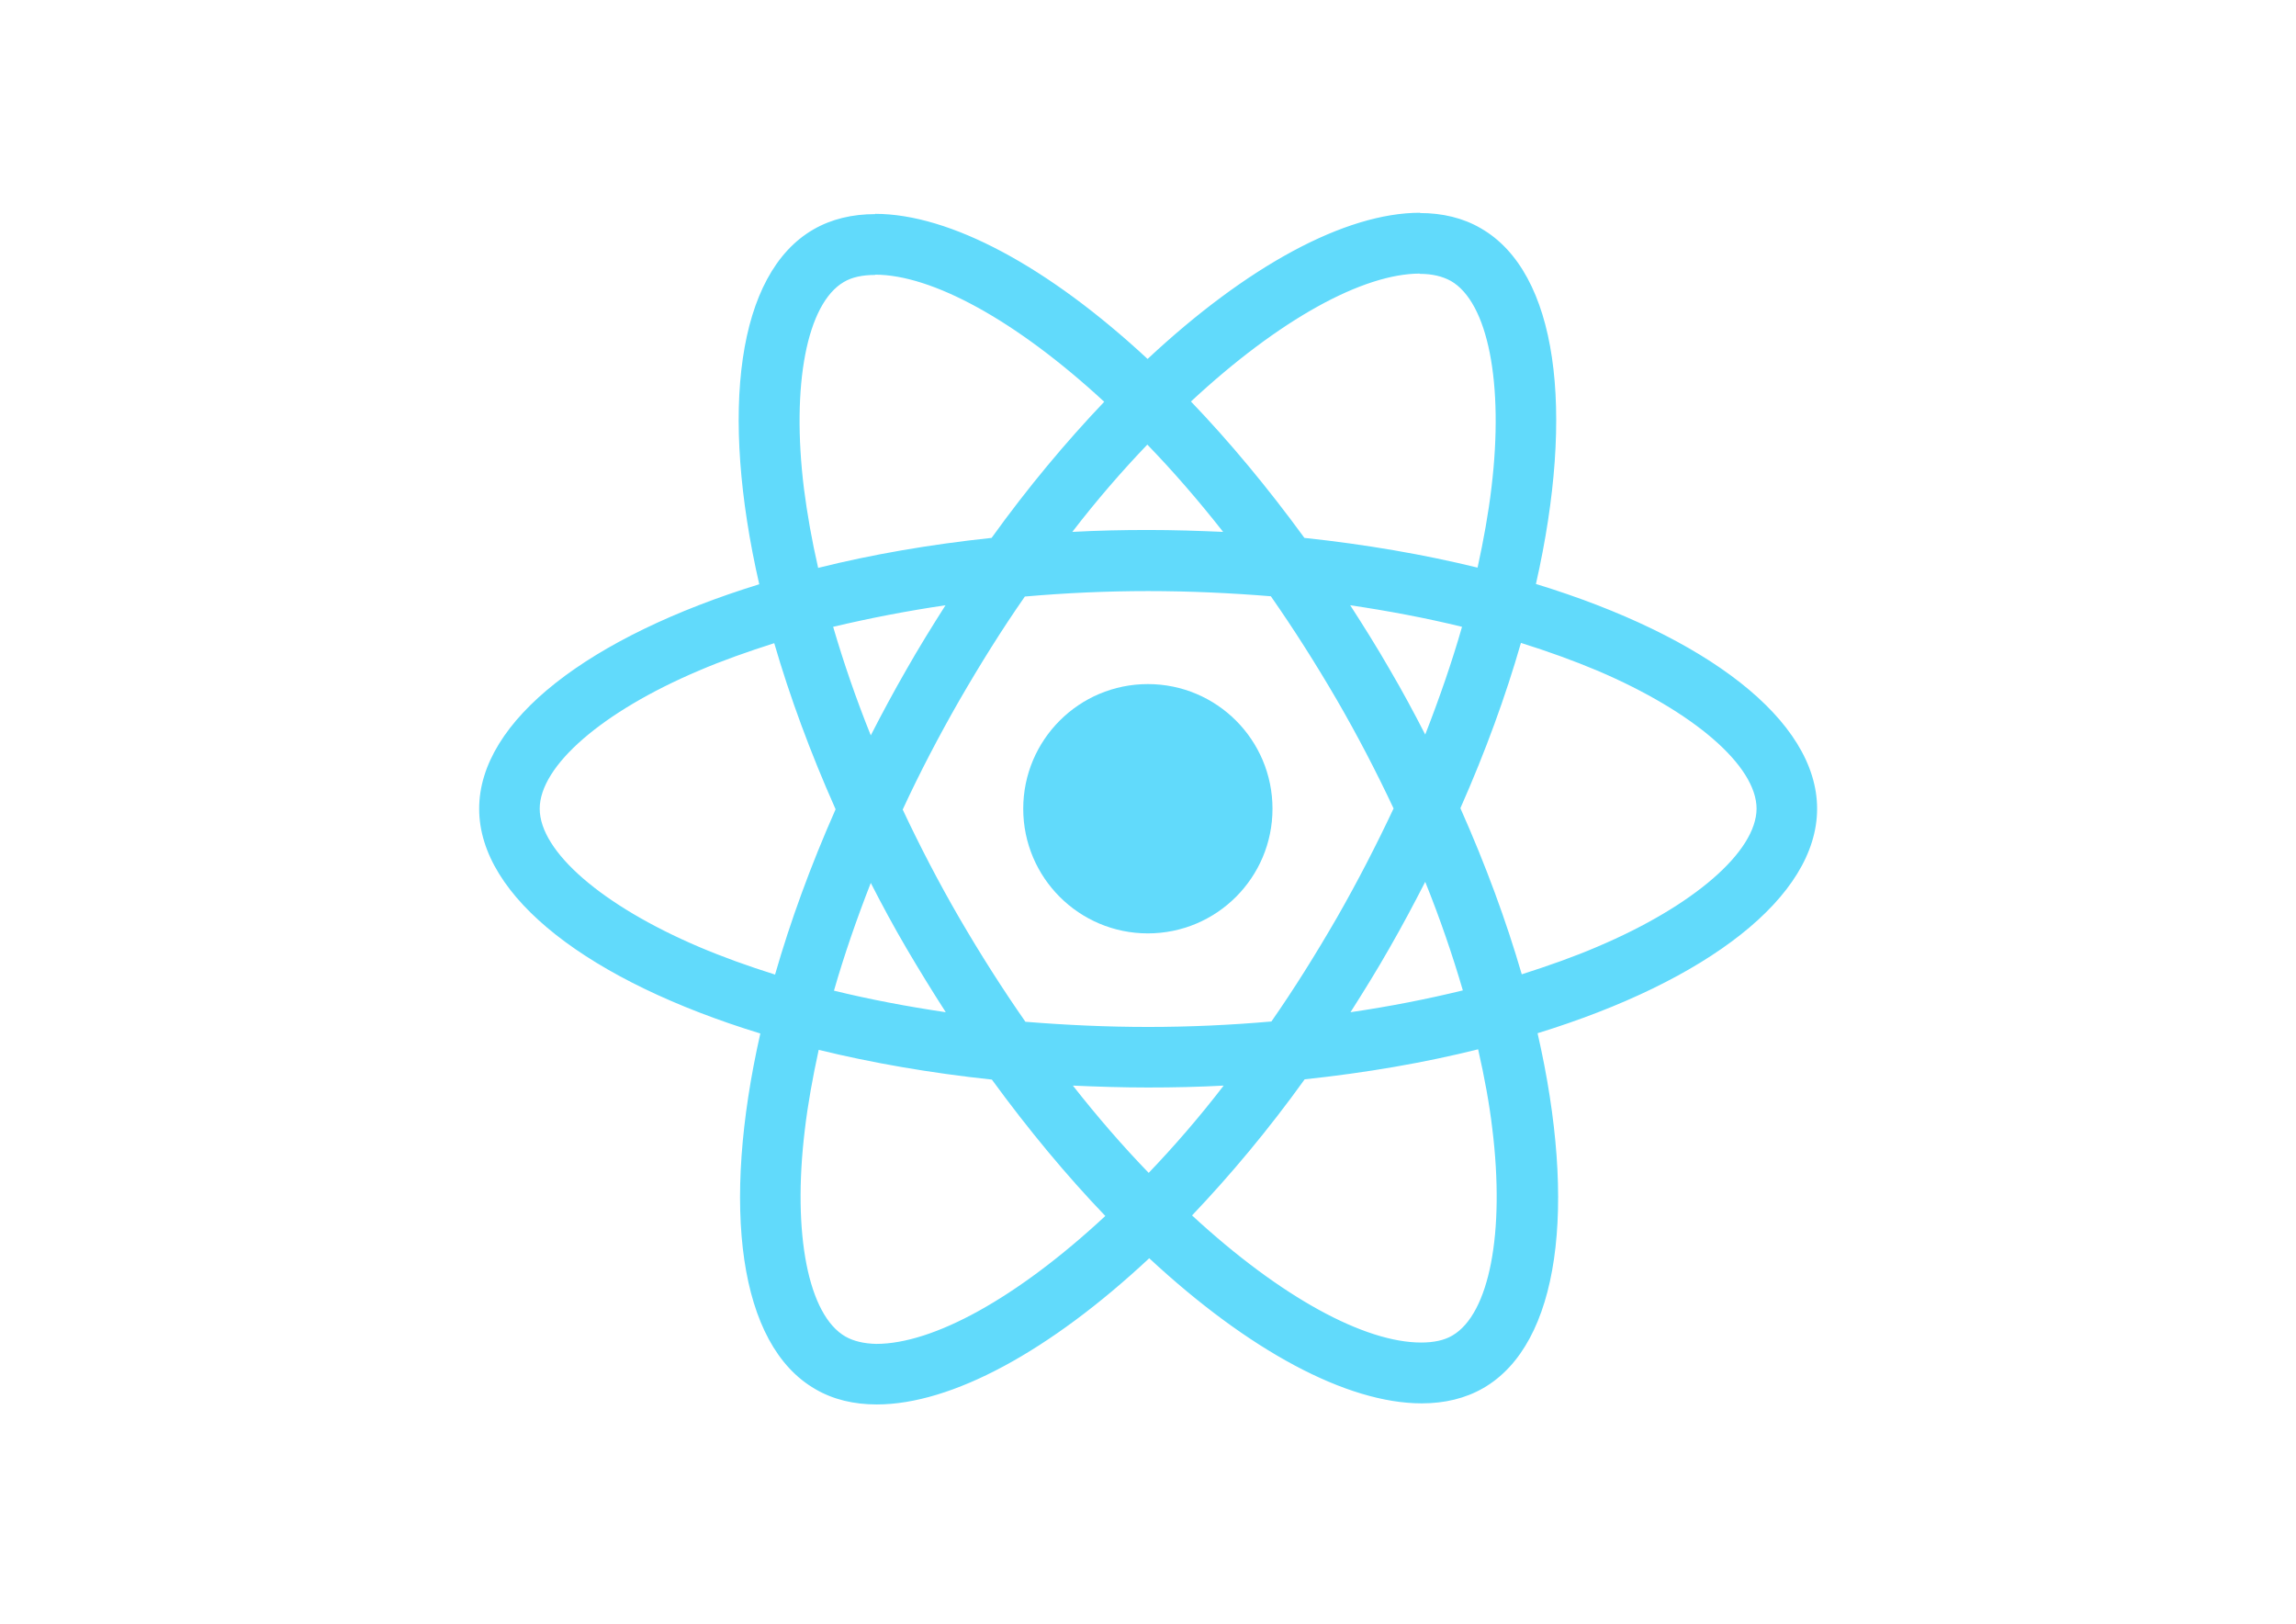
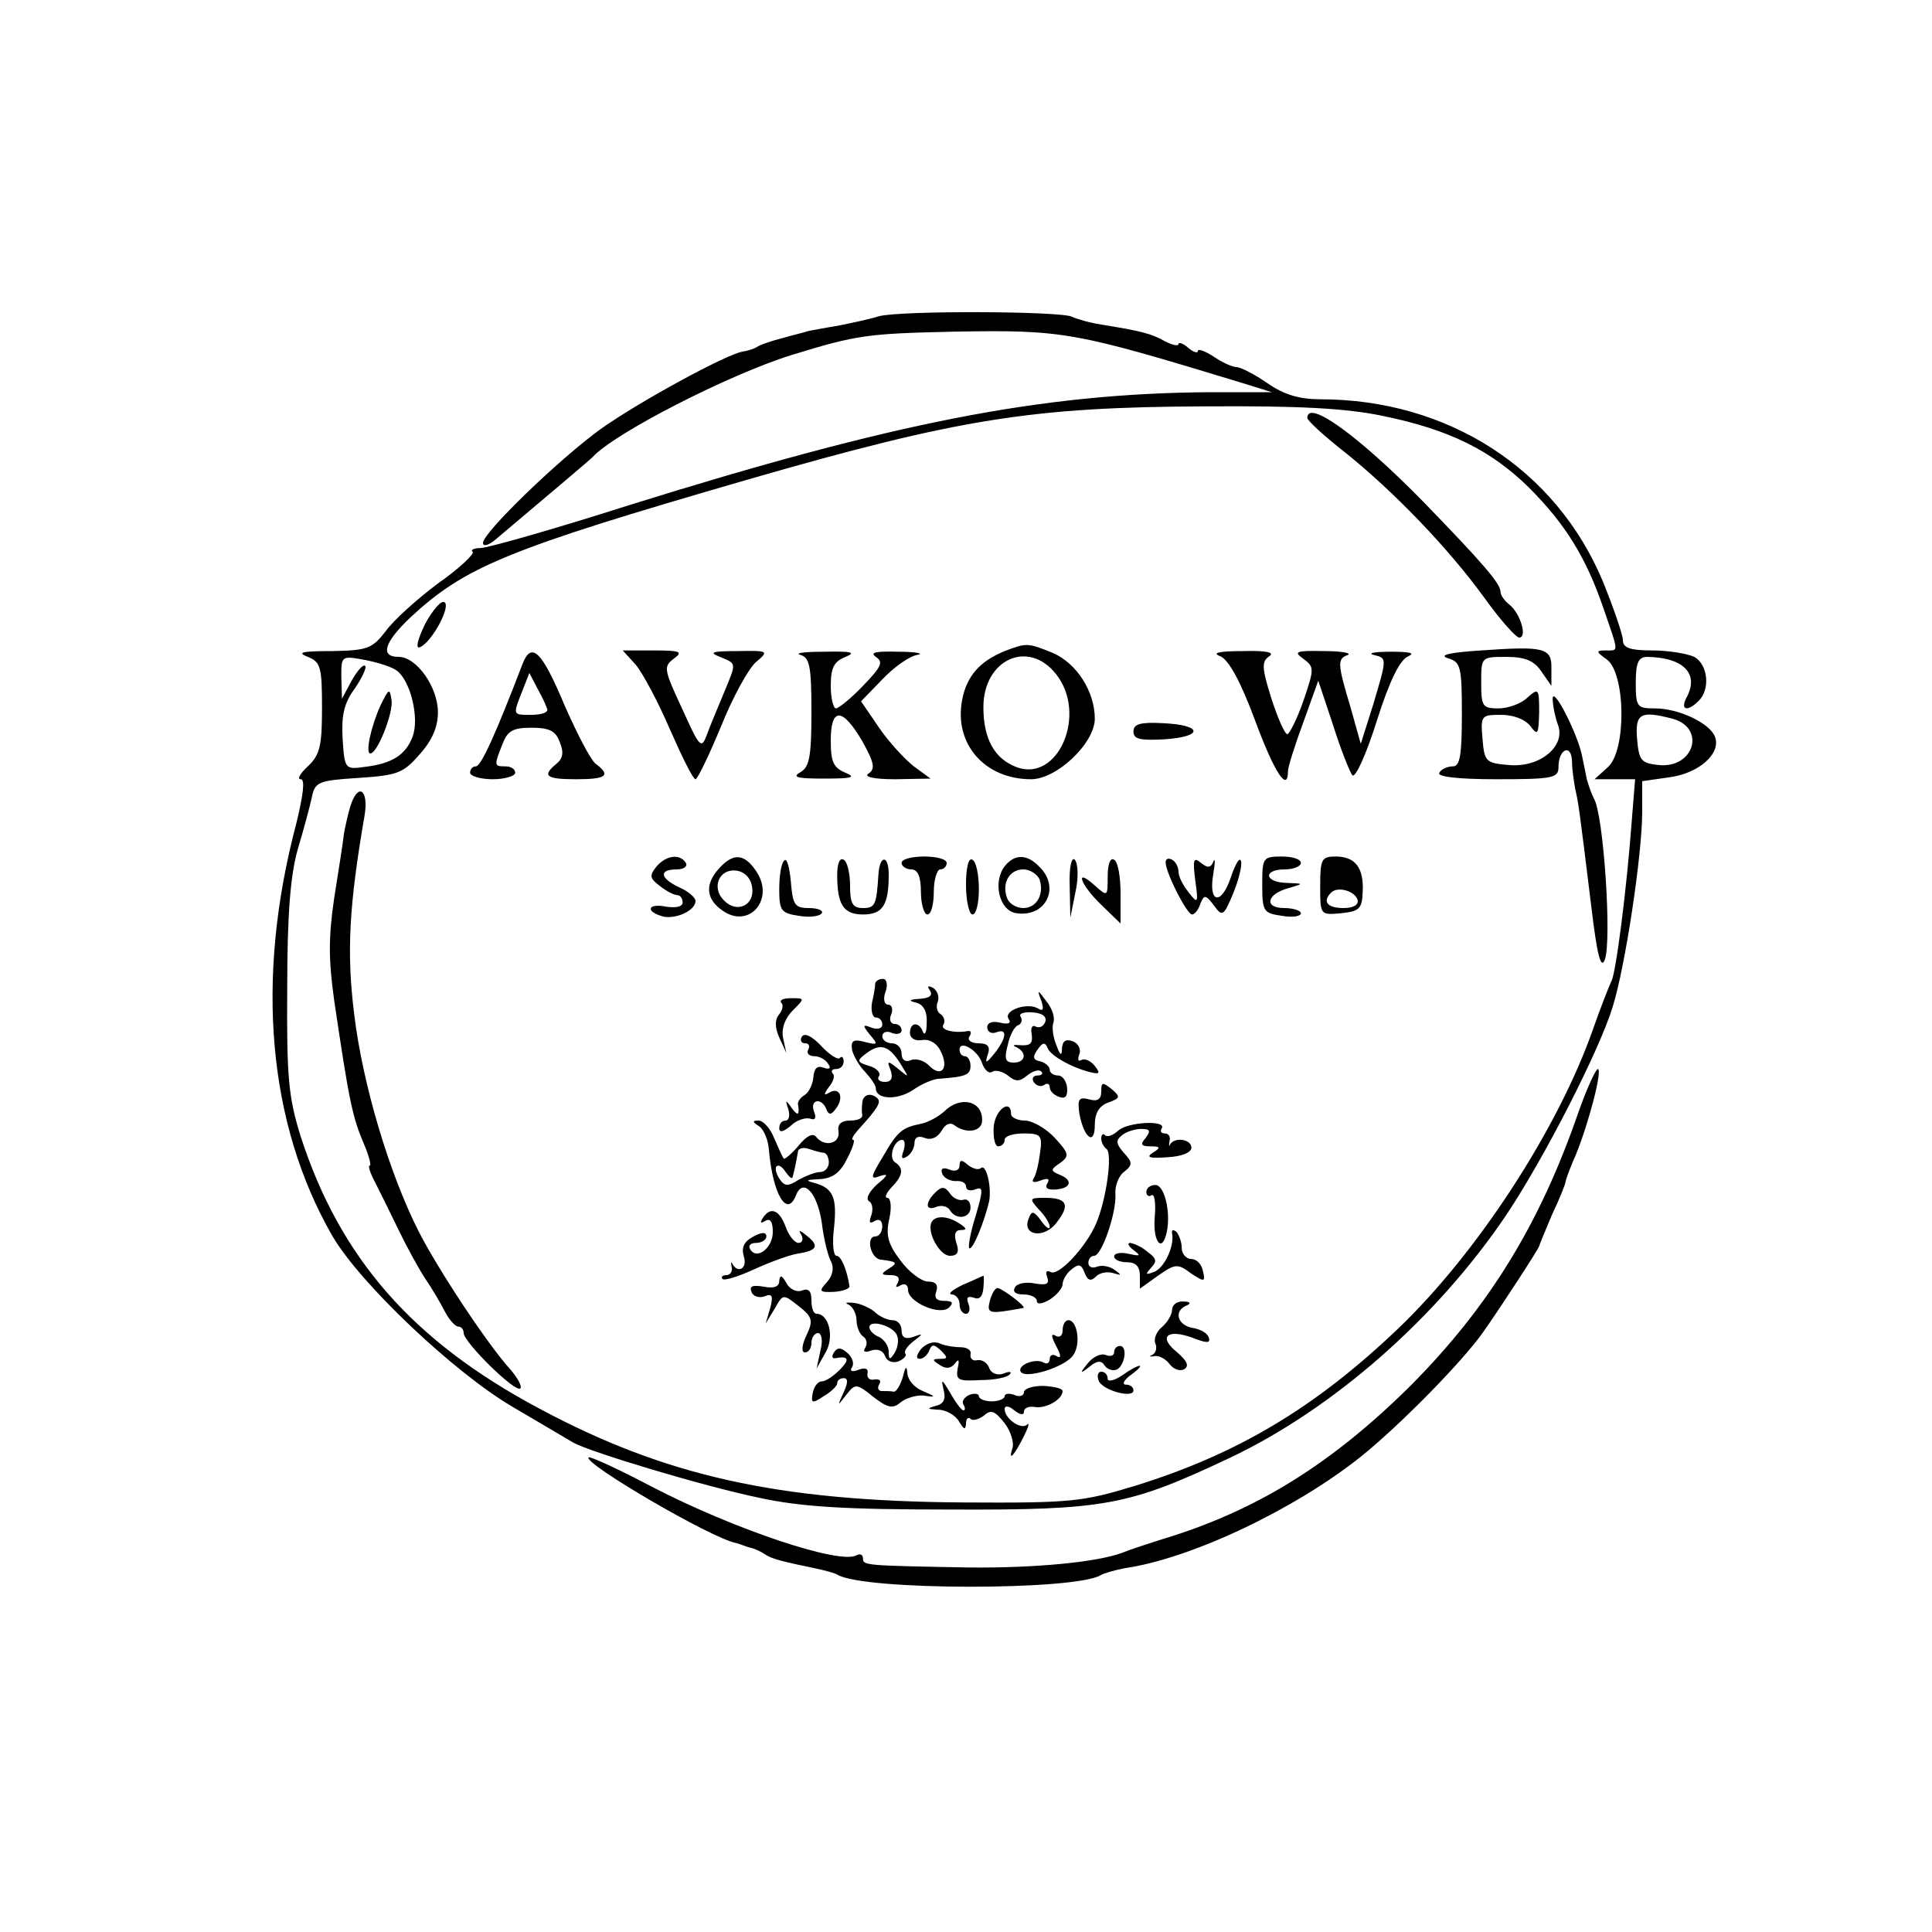
- <svg xmlns="http://www.w3.org/2000/svg" viewBox="0 0 841.9 595.3">
-   <g fill="#61DAFB">
-     <path d="M666.3 296.5c0-32.5-40.7-63.3-103.1-82.4 14.4-63.6 8-114.2-20.2-130.4-6.5-3.8-14.1-5.6-22.4-5.6v22.3c4.6 0 8.3.9 11.4 2.6 13.6 7.8 19.5 37.5 14.9 75.7-1.1 9.4-2.9 19.3-5.1 29.4-19.6-4.8-41-8.5-63.5-10.9-13.5-18.5-27.5-35.3-41.6-50 32.6-30.3 63.2-46.9 84-46.9V78c-27.5 0-63.5 19.6-99.9 53.6-36.4-33.8-72.4-53.2-99.9-53.2v22.3c20.7 0 51.4 16.5 84 46.6-14 14.7-28 31.4-41.3 49.9-22.6 2.4-44 6.1-63.6 11-2.3-10-4-19.7-5.2-29-4.7-38.2 1.1-67.9 14.6-75.8 3-1.8 6.9-2.6 11.5-2.6V78.5c-8.4 0-16 1.8-22.6 5.6-28.1 16.2-34.4 66.7-19.9 130.1-62.2 19.2-102.7 49.9-102.7 82.3 0 32.5 40.7 63.3 103.1 82.4-14.4 63.6-8 114.2 20.2 130.4 6.5 3.8 14.1 5.6 22.5 5.6 27.5 0 63.5-19.6 99.9-53.6 36.4 33.8 72.4 53.2 99.9 53.2 8.4 0 16-1.8 22.6-5.6 28.1-16.2 34.4-66.7 19.9-130.1 62-19.1 102.5-49.9 102.5-82.3zm-130.2-66.7c-3.7 12.9-8.3 26.2-13.5 39.5-4.1-8-8.4-16-13.1-24-4.6-8-9.5-15.8-14.4-23.4 14.2 2.1 27.9 4.7 41 7.9zm-45.8 106.5c-7.8 13.5-15.8 26.3-24.1 38.2-14.9 1.3-30 2-45.2 2-15.1 0-30.2-.7-45-1.9-8.3-11.9-16.4-24.6-24.2-38-7.6-13.1-14.5-26.4-20.8-39.8 6.2-13.4 13.2-26.8 20.7-39.9 7.8-13.5 15.8-26.3 24.1-38.2 14.9-1.3 30-2 45.2-2 15.1 0 30.2.7 45 1.9 8.3 11.9 16.4 24.6 24.2 38 7.6 13.1 14.5 26.4 20.8 39.8-6.3 13.4-13.2 26.8-20.7 39.9zm32.3-13c5.4 13.4 10 26.8 13.8 39.8-13.1 3.2-26.9 5.9-41.2 8 4.9-7.7 9.8-15.6 14.4-23.7 4.6-8 8.9-16.1 13-24.1zM421.2 430c-9.3-9.6-18.6-20.3-27.8-32 9 .4 18.2.7 27.5.7 9.4 0 18.7-.2 27.8-.7-9 11.7-18.3 22.4-27.5 32zm-74.4-58.9c-14.2-2.1-27.9-4.7-41-7.9 3.7-12.9 8.3-26.2 13.5-39.5 4.1 8 8.4 16 13.1 24 4.7 8 9.5 15.8 14.4 23.4zM420.7 163c9.3 9.6 18.6 20.3 27.8 32-9-.4-18.2-.7-27.5-.7-9.4 0-18.7.2-27.8.7 9-11.7 18.3-22.4 27.5-32zm-74 58.9c-4.9 7.7-9.8 15.6-14.4 23.7-4.6 8-8.9 16-13 24-5.4-13.4-10-26.8-13.8-39.8 13.1-3.1 26.9-5.8 41.2-7.9zm-90.5 125.2c-35.4-15.1-58.3-34.9-58.3-50.6 0-15.7 22.9-35.6 58.3-50.6 8.6-3.7 18-7 27.7-10.1 5.7 19.6 13.2 40 22.5 60.9-9.2 20.8-16.6 41.1-22.2 60.6-9.9-3.1-19.3-6.5-28-10.2zM310 490c-13.6-7.8-19.5-37.5-14.9-75.7 1.1-9.4 2.9-19.3 5.1-29.4 19.6 4.8 41 8.5 63.5 10.9 13.5 18.5 27.5 35.3 41.6 50-32.6 30.3-63.2 46.9-84 46.9-4.5-.1-8.3-1-11.3-2.7zm237.2-76.2c4.7 38.2-1.1 67.9-14.6 75.8-3 1.8-6.9 2.6-11.5 2.6-20.7 0-51.4-16.5-84-46.6 14-14.7 28-31.4 41.3-49.9 22.6-2.4 44-6.1 63.6-11 2.3 10.1 4.1 19.8 5.2 29.1zm38.5-66.7c-8.6 3.7-18 7-27.7 10.1-5.7-19.6-13.2-40-22.5-60.9 9.2-20.8 16.6-41.1 22.2-60.6 9.9 3.1 19.3 6.5 28.1 10.2 35.4 15.1 58.3 34.9 58.3 50.6-.1 15.7-23 35.6-58.4 50.6zM320.8 78.4z" />
-     <circle cx="420.9" cy="296.5" r="45.7" />
-     <path d="M520.5 78.1z" />
+ <svg xmlns="http://www.w3.org/2000/svg" version="1.0" width="300pt" height="300pt" viewBox="0 0 300 300" preserveAspectRatio="xMidYMid meet">
+   <g transform="translate(0,300) scale(0.1,-0.1)" fill="#000000" stroke="none">
+     <path d="M1365 2509 c-16 -5 -45 -11 -65 -15 -19 -3 -39 -7 -45 -8 -5 -2 -23 -6 -40 -11 -16 -4 -34 -10 -40 -14 -5 -3 -15 -6 -22 -7 -25 -4 -161 -78 -220 -120 -65 -47 -183 -161 -183 -177 0 -6 8 -4 18 4 95 80 148 125 152 129 33 37 213 129 310 159 101 31 117 33 251 36 171 3 186 0 449 -80 l45 -14 -98 0 c-261 -2 -489 -47 -902 -176 -116 -37 -218 -66 -229 -66 -10 0 -16 -3 -12 -6 3 -3 -21 -26 -54 -49 -32 -24 -69 -57 -81 -74 -21 -27 -28 -30 -83 -31 -47 0 -56 -2 -38 -9 20 -8 22 -16 22 -79 0 -59 -3 -73 -22 -91 -12 -11 -17 -20 -11 -20 7 0 4 -24 -7 -69 -64 -242 -44 -466 56 -640 43 -74 189 -212 279 -265 44 -26 87 -51 95 -56 27 -15 203 -68 290 -86 65 -14 134 -18 295 -18 240 -1 277 6 432 79 162 76 325 219 433 380 58 87 143 253 164 321 20 64 46 238 46 303 l0 48 42 6 c46 6 81 37 71 63 -8 21 -56 44 -93 44 -28 0 -30 2 -30 40 0 31 4 40 18 40 55 -1 80 -25 62 -61 -12 -21 -1 -26 18 -7 18 18 14 56 -7 68 -11 5 -40 10 -65 10 -35 0 -46 4 -46 16 0 8 -14 49 -31 91 -73 175 -241 283 -439 283 -32 0 -56 7 -82 25 -20 14 -42 25 -48 25 -6 0 -22 7 -35 16 -14 9 -25 13 -25 9 0 -4 -7 -2 -15 5 -8 7 -15 9 -15 6 0 -4 -9 -2 -21 4 -21 12 -37 16 -99 26 -19 3 -39 9 -45 12 -15 9 -266 10 -300 1z m783 -155 c102 -21 167 -53 226 -111 57 -57 89 -109 116 -188 24 -70 24 -65 3 -65 -15 0 -15 -2 2 -14 29 -21 31 -140 2 -167 l-21 -19 32 0 31 0 -5 -62 c-8 -109 -25 -241 -32 -252 -3 -6 -16 -39 -28 -73 -54 -155 -180 -349 -304 -467 -128 -122 -249 -194 -407 -243 -82 -25 -99 -27 -268 -26 -288 2 -462 41 -658 146 -197 105 -309 234 -370 422 -19 61 -22 91 -21 230 0 116 5 175 16 215 9 30 19 67 22 81 5 25 10 27 72 31 60 4 70 7 95 36 20 22 29 43 29 66 0 39 -33 86 -61 86 -29 0 -23 22 18 61 85 79 150 106 523 214 329 95 442 113 713 114 145 1 218 -3 275 -15z m-1531 -396 c21 -17 34 -73 24 -101 -11 -30 -33 -43 -76 -48 -29 -4 -30 -3 -33 44 -2 36 2 55 19 78 11 16 19 33 16 35 -3 3 -12 -7 -21 -23 l-15 -28 -1 34 c0 33 0 33 38 26 20 -4 42 -11 49 -17z m1980 -74 c52 -14 34 -77 -21 -72 -28 3 -31 7 -34 41 -3 39 5 44 55 31z" />
+     <path d="M2030 2351 c0 -4 26 -28 58 -53 75 -60 160 -148 216 -225 25 -35 50 -63 55 -63 13 0 2 37 -15 51 -8 6 -14 15 -14 20 0 13 -28 45 -120 140 -100 102 -180 160 -180 130z" />
+     <path d="M660 2031 c-12 -25 -15 -39 -8 -36 18 7 49 64 38 70 -5 3 -18 -12 -30 -34z" />
+     <path d="M1560 1989 c-39 -16 -59 -39 -66 -76 -13 -68 35 -123 107 -123 40 0 99 56 99 94 0 42 -28 86 -65 102 -39 16 -41 16 -75 3z m80 -36 c49 -62 3 -169 -62 -144 -34 13 -51 44 -51 93 0 74 70 106 113 51z" />
+     <path d="M2300 1990 c-47 -3 -67 -7 -52 -12 20 -6 22 -12 22 -87 0 -64 -3 -81 -14 -81 -8 0 -18 -4 -21 -10 -4 -6 28 -10 89 -10 88 0 96 2 96 19 0 28 20 37 21 9 0 -13 3 -32 5 -43 5 -22 6 -28 25 -183 9 -76 15 -98 21 -82 11 30 -2 226 -17 250 -3 6 -8 19 -11 30 -2 11 -6 29 -8 39 -8 35 -45 107 -45 86 0 -11 4 -29 8 -40 13 -33 -27 -67 -75 -63 -37 3 -39 5 -42 41 -3 36 -2 37 29 37 19 0 37 -7 45 -17 12 -16 13 -14 14 21 0 37 -1 38 -18 23 -10 -10 -31 -17 -45 -17 -25 0 -27 3 -27 40 0 40 0 40 39 40 29 0 43 -6 54 -22 l16 -23 0 26 c1 33 -10 36 -109 29z" />
+     <path d="M811 1968 c-41 -107 -64 -158 -72 -158 -5 0 -9 -4 -9 -10 0 -5 16 -10 35 -10 19 0 35 5 35 10 0 6 -7 10 -15 10 -18 0 -18 1 -5 34 8 21 16 26 45 26 28 0 38 -5 44 -22 7 -16 5 -26 -5 -34 -23 -19 -16 -24 31 -24 47 0 54 6 30 24 -8 6 -29 47 -48 90 -36 86 -52 101 -66 64z m39 -70 c0 -5 -11 -8 -25 -8 -29 0 -29 -1 -14 37 l11 28 13 -25 c8 -14 14 -28 15 -32z" />
+     <path d="M987 1968 c11 -13 35 -58 53 -100 19 -43 36 -78 40 -78 3 0 21 37 40 83 18 45 43 90 54 99 20 17 20 18 -29 17 -40 0 -45 -2 -27 -9 26 -11 26 -8 6 -56 -9 -22 -21 -50 -26 -64 -9 -24 -11 -22 -39 40 -28 60 -29 65 -13 77 15 11 11 13 -31 13 l-48 0 20 -22z" />
+     <path d="M1243 1983 c14 -4 17 -17 17 -88 0 -69 -3 -86 -17 -94 -14 -8 -5 -10 37 -10 43 0 50 2 33 9 -19 8 -23 17 -23 50 0 52 18 52 49 -1 19 -34 20 -43 10 -50 -9 -5 7 -9 41 -9 l55 1 -26 19 c-14 11 -39 38 -54 60 l-28 41 33 34 c18 19 42 36 54 38 12 2 -1 5 -29 5 -35 1 -45 -1 -35 -8 12 -8 9 -15 -20 -45 -18 -19 -38 -35 -42 -35 -4 0 -8 16 -8 35 0 28 5 38 23 45 17 7 9 9 -33 8 -30 0 -47 -2 -37 -5z" />
+     <path d="M1895 1981 c13 -6 31 -38 54 -100 30 -81 51 -113 51 -78 0 6 11 41 24 76 l23 64 23 -69 c12 -38 26 -73 30 -78 5 -4 22 34 38 85 20 63 36 95 49 100 11 5 2 7 -27 7 -25 0 -37 -2 -27 -5 21 -5 21 -4 -1 -78 l-19 -60 -16 57 c-20 67 -21 75 -4 81 6 3 -10 6 -37 6 -44 1 -48 -1 -32 -12 17 -13 17 -15 0 -65 -10 -29 -22 -52 -25 -52 -4 0 -15 25 -25 56 -15 48 -15 57 -3 65 9 6 -5 9 -41 8 -38 0 -49 -3 -35 -8z" />
+     <path d="M1760 1864 c0 -12 11 -14 48 -12 61 4 60 22 -1 25 -36 2 -47 -1 -47 -13z" />
+     <path d="M544 1748 c-4 -13 -8 -32 -10 -43 -1 -11 -8 -55 -15 -99 -9 -61 -9 -96 0 -160 23 -155 28 -180 46 -222 8 -19 12 -34 9 -34 -3 0 1 -12 9 -27 8 -16 24 -48 36 -73 12 -25 30 -58 41 -75 11 -16 25 -40 31 -52 7 -13 16 -23 21 -23 4 0 8 -4 8 -10 0 -14 80 -93 88 -86 3 3 -4 16 -15 29 -35 38 -113 156 -143 215 -46 91 -87 229 -100 337 -12 96 -8 169 16 308 7 41 -10 53 -22 15z" />
+     <path d="M1019 1654 c-11 -14 -10 -18 6 -30 10 -8 22 -14 27 -14 4 0 8 -5 8 -11 0 -7 -10 -9 -25 -7 -29 6 -34 -7 -6 -15 20 -5 51 9 51 24 0 5 -11 15 -25 21 -30 14 -33 28 -4 28 11 0 17 5 14 10 -9 15 -31 12 -46 -6z" />
+     <path d="M1117 1652 c-23 -25 -21 -48 5 -66 41 -29 81 17 53 60 -19 29 -36 30 -58 6z m51 -30 c4 -28 -24 -41 -44 -20 -20 20 -7 50 20 46 13 -2 22 -12 24 -26z" />
+     <path d="M1218 1664 c-5 -4 -8 -24 -8 -45 0 -33 3 -37 30 -41 17 -3 33 -1 36 4 3 4 -6 8 -20 8 -22 0 -25 5 -28 41 -2 22 -6 37 -10 33z" />
+     <path d="M1300 1641 c0 -46 10 -61 40 -61 31 0 40 15 40 62 0 31 -14 31 -16 0 -3 -47 -5 -52 -24 -52 -16 0 -20 7 -20 34 0 19 -4 38 -10 41 -6 4 -10 -6 -10 -24z" />
+     <path d="M1400 1660 c0 -5 7 -10 15 -10 10 0 15 -11 15 -35 0 -19 5 -35 10 -35 6 0 10 16 10 35 0 19 5 35 10 35 6 0 10 5 10 10 0 6 -16 10 -35 10 -19 0 -35 -4 -35 -10z" />
+     <path d="M1500 1626 c0 -25 5 -46 10 -46 6 0 10 18 10 39 0 22 -4 43 -10 46 -6 4 -10 -12 -10 -39z" />
+     <path d="M1561 1656 c-20 -24 -10 -70 17 -74 46 -7 69 40 36 72 -19 20 -38 20 -53 2z m53 -21 c8 -23 -4 -45 -25 -45 -11 0 -22 7 -25 15 -9 23 3 45 25 45 10 0 21 -7 25 -15z" />
+     <path d="M1661 1625 l1 -50 8 40 c5 22 4 44 -1 50 -5 5 -9 -11 -8 -40z" />
+     <path d="M1720 1639 c0 -31 0 -32 -20 -14 -32 29 -23 2 10 -30 l30 -29 0 47 c0 25 -4 49 -10 52 -6 4 -10 -7 -10 -26z" />
+     <path d="M1810 1661 c0 -16 33 -81 41 -81 4 0 10 7 13 17 6 14 8 14 21 -3 13 -18 15 -17 30 19 9 22 14 44 12 50 -2 7 -9 -5 -16 -26 -15 -44 -35 -39 -27 6 3 18 3 26 0 19 -4 -10 -9 -10 -19 -2 -12 10 -13 5 -9 -27 5 -36 4 -37 -10 -19 -9 11 -16 25 -16 32 0 7 -4 16 -10 19 -5 3 -10 2 -10 -4z" />
+     <path d="M1960 1626 c0 -41 2 -44 30 -48 17 -3 30 -1 30 4 0 4 -12 8 -26 8 -32 0 -27 22 7 31 24 7 24 7 -3 8 -35 1 -37 21 -3 21 14 0 25 5 25 10 0 6 -13 10 -30 10 -29 0 -30 -2 -30 -44z" />
+     <path d="M2050 1624 c0 -45 0 -45 33 -42 28 3 32 7 33 33 2 38 -12 55 -42 55 -22 0 -24 -4 -24 -46z m58 -21 c2 -8 -6 -13 -22 -13 -25 0 -33 10 -19 24 10 10 36 3 41 -11z" />
+     <path d="M1359 1473 c0 -5 -2 -18 -5 -30 -2 -13 1 -23 6 -23 6 0 10 -5 10 -11 0 -6 -7 -8 -16 -5 -15 6 -15 4 -3 -11 13 -15 12 -16 -8 -11 -18 5 -22 2 -20 -12 2 -9 11 -25 20 -34 9 -10 17 -21 17 -26 0 -17 32 -19 57 -3 14 10 33 18 42 18 41 3 48 6 48 20 0 8 -4 15 -9 15 -4 0 -8 4 -8 10 0 16 29 -1 35 -21 4 -11 11 -17 16 -13 6 3 16 0 24 -6 12 -10 18 -10 30 0 9 7 18 10 22 6 3 -3 1 -6 -6 -6 -7 0 -9 -5 -6 -10 4 -6 11 -8 16 -5 5 4 9 2 9 -3 0 -6 6 -12 14 -15 10 -4 14 0 13 14 -1 10 -7 19 -14 19 -7 0 -13 4 -13 9 0 5 -7 11 -15 13 -11 2 -12 7 -4 18 8 12 12 12 16 2 5 -12 41 -32 71 -38 10 -2 10 1 1 12 -6 7 -15 11 -20 8 -5 -3 -6 1 -3 9 3 8 -2 17 -10 20 -11 4 -16 1 -17 -11 0 -13 -3 -11 -9 6 -5 12 -7 28 -4 35 2 7 -2 21 -11 32 -14 19 -15 19 -8 1 4 -13 3 -17 -5 -12 -17 10 -54 -3 -46 -16 5 -7 0 -9 -13 -6 -12 3 -20 0 -20 -7 0 -7 6 -11 14 -8 18 7 16 -9 -3 -33 -13 -16 -15 -16 -10 -1 4 12 0 17 -15 17 -11 0 -17 5 -14 10 4 6 3 10 -2 9 -22 -4 -44 2 -38 10 3 5 1 12 -4 16 -6 3 -8 12 -5 19 3 8 0 17 -7 22 -8 4 -10 3 -5 -4 5 -8 -1 -12 -16 -13 -17 -1 -18 -3 -5 -6 11 -3 17 -14 16 -31 0 -15 -3 -21 -6 -14 -6 16 -20 15 -20 -2 0 -8 8 -13 19 -11 10 2 22 -4 28 -16 14 -26 3 -43 -16 -25 -8 9 -21 13 -29 10 -9 -4 -15 0 -15 10 0 9 -7 16 -15 16 -8 0 -15 5 -15 11 0 6 7 9 15 5 8 -3 15 -1 15 4 0 6 -5 10 -11 10 -6 0 -9 7 -5 15 3 8 1 15 -5 15 -6 0 -8 9 -4 20 4 11 2 20 -4 20 -6 0 -11 -3 -12 -7z m264 -60 c-3 -7 -9 -10 -15 -7 -5 3 -8 -2 -6 -12 2 -14 -2 -18 -17 -17 -11 1 -14 0 -7 -3 17 -8 15 -24 -4 -24 -13 0 -15 6 -9 28 3 15 11 29 16 30 5 2 7 8 4 13 -4 5 5 8 18 7 16 -1 23 -7 20 -15z m-224 -66 c13 -21 13 -21 -4 -7 -17 14 -18 13 -12 -2 4 -12 1 -18 -9 -18 -8 0 -13 4 -9 9 3 5 -4 13 -16 16 -19 6 -19 8 -3 20 22 16 35 11 53 -18z" />
+     <path d="M1213 1443 c4 -3 2 -12 -3 -18 -7 -8 -7 -20 0 -36 l11 -24 -5 23 c-3 15 3 31 15 43 19 19 19 19 -3 19 -12 0 -18 -3 -15 -7z" />
+     <path d="M1245 1390 c-3 -5 -1 -10 5 -10 6 0 8 -4 5 -10 -3 -5 1 -10 9 -10 8 0 18 -5 22 -12 5 -7 2 -9 -7 -6 -10 4 -15 -1 -16 -15 -1 -11 -7 -23 -13 -27 -7 -4 -11 -10 -11 -14 3 -18 0 -20 -10 -6 -9 13 -10 12 -5 -2 3 -10 1 -18 -4 -18 -6 0 -10 -5 -10 -12 0 -7 6 -6 18 4 9 9 23 13 30 11 8 -3 10 1 6 11 -7 19 12 22 19 4 4 -10 8 -10 16 2 12 17 4 33 -12 23 -8 -5 -8 -2 0 9 7 8 10 18 6 21 -3 4 -1 7 5 7 7 0 12 5 12 12 0 6 -3 9 -6 5 -3 -3 -16 5 -29 19 -14 15 -26 21 -30 14z" />
+     <path d="M1710 1305 c0 -12 -6 -16 -19 -12 -16 4 -18 0 -15 -22 7 -38 24 -51 24 -18 0 19 7 30 21 35 19 7 19 9 5 21 -14 11 -16 11 -16 -4z" />
+     <path d="M1339 1288 c-1 -7 -1 -16 0 -20 0 -5 -8 -8 -19 -8 -14 0 -20 -6 -18 -17 3 -19 -22 -25 -35 -8 -5 6 -15 1 -27 -14 -11 -13 -22 -22 -23 -20 -2 2 -8 16 -15 32 -6 15 -17 27 -24 27 -10 0 -10 -2 1 -9 7 -5 14 -21 15 -37 6 -68 28 -106 42 -70 11 28 33 4 40 -42 3 -26 10 -54 15 -62 4 -9 2 -21 -7 -31 -13 -14 -12 -16 11 -15 14 1 25 5 24 9 -4 26 -13 47 -20 47 -5 0 -7 19 -4 43 5 47 -1 62 -30 70 -15 4 -14 5 7 6 20 1 32 9 43 31 9 17 13 30 10 30 -4 0 0 7 7 15 31 34 36 43 31 49 -10 10 -23 7 -24 -6z m-60 -78 c4 0 8 -7 8 -15 0 -8 -6 -15 -14 -15 -7 0 -22 -6 -33 -12 -17 -11 -22 -10 -30 2 -5 8 -7 17 -4 19 3 3 9 -1 14 -9 6 -8 10 -12 11 -7 1 4 3 12 4 17 1 6 3 15 4 21 0 6 8 8 17 5 9 -3 19 -6 23 -6z" />
+     <path d="M1466 1274 c-9 -8 -25 -17 -36 -19 -29 -6 -36 -11 -59 -51 -20 -33 -20 -36 -4 -30 13 4 12 1 -5 -13 -12 -11 -18 -22 -13 -26 6 -3 7 -13 4 -22 -4 -11 -3 -14 5 -9 7 4 12 1 12 -8 0 -9 -5 -16 -11 -16 -15 0 -7 -35 9 -36 25 -3 27 -5 12 -14 -13 -8 -12 -10 3 -10 11 0 15 -4 11 -12 -4 -7 -3 -8 4 -4 7 4 12 1 12 -7 0 -19 50 -41 64 -27 7 7 5 10 -8 10 -12 0 -16 5 -12 15 3 10 -1 15 -13 15 -10 0 -30 15 -43 33 -19 25 -23 39 -17 65 4 18 2 32 -3 32 -5 0 -2 7 6 16 18 18 20 30 6 39 -11 7 -2 35 11 35 4 0 5 -7 2 -17 -4 -11 -3 -14 5 -9 7 4 12 14 12 21 0 9 6 12 16 8 10 -4 20 1 26 11 6 11 14 14 21 8 18 -13 42 -9 42 8 1 31 -34 39 -59 14z" />
+     <path d="M1543 1250 c-1 -17 2 -30 7 -30 6 0 10 5 10 10 0 6 13 10 30 10 26 0 29 -3 25 -30 -2 -16 -6 -34 -10 -40 -4 -6 1 -7 11 -3 11 4 15 3 10 -5 -4 -7 1 -10 14 -9 24 2 26 15 5 23 -14 6 -14 8 1 18 15 11 14 15 -8 39 -14 15 -35 27 -47 27 -11 0 -21 5 -21 10 0 25 -25 7 -27 -20z" />
+     <path d="M1736 1244 c-8 -7 -16 -10 -20 -7 -3 4 -6 1 -6 -5 0 -6 4 -13 8 -16 10 -6 0 -79 -16 -116 -16 -37 -59 -83 -71 -75 -6 3 -8 0 -5 -8 4 -11 -1 -13 -19 -10 -14 3 -28 0 -31 -6 -4 -7 1 -11 13 -11 12 0 21 -5 21 -10 0 -6 8 -5 20 2 11 7 20 18 20 24 0 6 6 17 14 23 11 9 15 8 20 -5 5 -13 10 -14 18 -6 6 6 18 8 27 5 13 -4 13 -3 2 5 -8 6 -20 8 -28 5 -7 -3 -13 0 -13 6 0 6 4 11 9 11 12 0 35 68 33 96 -1 12 5 28 13 34 14 11 14 15 0 30 -12 14 -13 19 -3 27 7 6 21 10 30 10 14 0 15 -3 7 -14 -9 -10 -7 -13 7 -13 16 0 17 -2 4 -10 -11 -7 -5 -9 22 -7 22 1 38 7 38 15 0 13 -26 17 -33 5 -2 -5 -2 -2 -1 5 2 6 -1 12 -7 12 -6 0 -8 3 -5 8 8 13 -54 10 -68 -4z" />
+     <path d="M1490 1190 c0 -7 -7 -10 -16 -6 -10 4 -14 1 -11 -6 2 -7 12 -12 21 -12 9 1 16 -3 16 -8 0 -6 6 -8 14 -5 13 5 13 0 1 -41 -8 -25 -12 -48 -10 -50 5 -5 24 42 31 73 4 23 -5 59 -13 51 -4 -3 -12 -1 -20 5 -10 9 -13 8 -13 -1z" />
+     <path d="M1452 1148 c-16 -16 -15 -29 2 -22 8 3 17 1 21 -5 9 -16 32 -13 32 4 0 9 -5 14 -11 12 -6 -2 -16 2 -21 10 -8 11 -13 11 -23 1z" />
+     <path d="M1780 1149 c0 -5 4 -8 8 -5 5 3 7 -13 5 -35 -3 -38 12 -56 19 -21 6 31 -4 72 -18 72 -8 0 -14 -5 -14 -11z" />
+     <path d="M1613 1122 c10 -10 17 -22 17 -27 0 -5 -6 -1 -13 9 -12 16 -15 17 -20 3 -10 -26 25 -31 44 -5 21 27 16 38 -18 38 -25 0 -25 -1 -10 -18z" />
+     <path d="M1184 1108 c-4 -7 -3 -8 4 -4 8 5 12 -1 12 -17 0 -25 -25 -44 -35 -27 -4 6 1 10 9 10 9 0 16 5 16 10 0 7 -7 7 -20 0 -15 -8 -19 -17 -15 -31 6 -18 -9 -28 -18 -11 -2 4 -2 1 -1 -5 2 -7 -2 -13 -8 -13 -6 0 -9 -3 -6 -6 3 -3 25 4 49 15 24 11 54 22 66 24 32 5 36 12 16 28 -11 9 -14 10 -9 2 4 -7 2 -13 -4 -13 -6 0 -15 11 -20 25 -10 27 -24 32 -36 13z" />
+     <path d="M1447 1103 c-9 -15 12 -53 28 -53 12 0 15 6 10 20 -4 13 -2 20 7 20 10 0 9 3 -2 10 -18 12 -37 13 -43 3z" />
+     <path d="M1820 1085 c4 -20 -12 -54 -28 -60 -13 -5 -14 -4 -5 6 10 10 9 15 -5 25 -9 8 -21 13 -27 14 -5 0 -3 -5 5 -11 12 -9 11 -10 -7 -6 -13 3 -23 1 -23 -4 0 -5 9 -9 20 -9 14 0 20 -7 20 -21 l0 -20 28 20 c27 19 31 19 51 4 21 -14 23 -14 19 3 -2 11 -10 19 -18 19 -8 0 -15 8 -15 17 0 9 -4 20 -8 25 -5 4 -8 4 -7 -2z" />
+     <path d="M1210 1011 c0 -9 -8 -12 -24 -9 -17 3 -23 1 -19 -8 2 -7 12 -10 20 -7 12 5 14 1 9 -18 l-7 -24 14 23 c13 23 13 23 37 4 22 -17 23 -23 12 -46 -7 -15 -8 -26 -2 -26 6 0 10 7 10 15 0 8 5 15 10 15 6 0 8 -12 4 -27 l-6 -28 14 25 c14 24 5 60 -14 60 -5 0 -8 9 -8 21 0 15 -5 19 -15 15 -8 -3 -19 2 -24 12 -7 12 -10 13 -11 3z" />
+     <path d="M1495 1005 c-16 -8 -24 -14 -17 -15 6 0 12 -7 12 -15 0 -8 4 -15 10 -15 5 0 7 7 4 15 -4 10 -2 13 8 10 9 -4 14 2 15 15 1 11 1 20 0 19 -1 0 -15 -7 -32 -14z" />
+     <path d="M1537 980 c-5 -20 -2 -21 52 -11 6 1 -32 30 -40 31 -4 0 -9 -9 -12 -20z" />
+     <path d="M1318 974 c6 -3 12 -14 12 -24 0 -10 5 -22 10 -25 6 -4 7 -11 4 -17 -5 -7 -1 -9 9 -5 9 3 18 0 21 -8 3 -9 12 -12 21 -9 9 4 13 9 11 12 -3 3 2 11 12 19 16 12 16 13 0 7 -12 -4 -18 -1 -18 10 0 9 -6 16 -14 16 -8 0 -21 6 -28 13 -7 6 -22 13 -33 14 -11 1 -14 0 -7 -3z m75 -48 c3 -7 1 -19 -4 -27 -7 -11 -9 -11 -9 2 0 9 -7 19 -15 23 -8 3 -15 10 -15 15 0 13 38 2 43 -13z" />
+     <path d="M1820 966 c0 -7 -7 -19 -15 -26 -9 -7 -14 -19 -11 -26 3 -7 1 -15 -5 -18 -5 -2 -4 -3 3 -2 7 2 18 -4 24 -12 6 -8 16 -12 23 -8 8 5 4 13 -11 26 -30 24 -16 37 23 23 23 -9 29 -9 26 0 -2 7 -13 13 -25 15 -24 4 -30 27 -9 35 7 3 5 6 -5 6 -10 1 -18 -5 -18 -13z" />
+     <path d="M1650 934 c0 -8 -5 -12 -11 -8 -7 4 -7 -1 1 -16 8 -15 8 -20 1 -16 -6 4 -11 2 -11 -4 0 -6 -4 -9 -9 -6 -13 8 -42 -4 -36 -14 7 -12 68 7 81 25 13 17 7 55 -7 55 -5 0 -9 -7 -9 -16z" />
+     <path d="M1430 905 c-7 -9 -8 -15 -2 -15 6 0 12 6 15 13 4 10 7 10 18 0 11 -11 11 -13 -1 -13 -13 0 -13 -2 0 -10 9 -6 17 -5 23 3 6 8 7 5 4 -8 -3 -18 1 -20 35 -18 22 0 42 4 46 9 4 4 -1 5 -10 1 -9 -3 -19 0 -22 9 -3 8 -11 13 -18 12 -7 -2 -12 2 -11 9 2 6 -5 11 -15 11 -9 0 -24 2 -33 6 -9 4 -21 0 -29 -9z" />
+     <path d="M1295 900 c-4 -6 -3 -10 2 -9 21 4 23 -2 7 -18 -10 -10 -22 -18 -28 -18 -6 0 -12 -8 -14 -18 -3 -16 -1 -17 17 -5 12 7 21 16 21 20 0 5 5 8 10 8 7 0 7 -7 0 -22 -10 -22 -10 -22 4 -4 14 18 16 18 42 -3 22 -17 30 -19 42 -9 8 7 25 12 36 11 20 -3 20 -2 -1 7 -13 5 -23 17 -24 27 -1 13 -3 12 -7 -5 -4 -13 -10 -23 -14 -23 -5 1 -13 1 -19 1 -5 0 -7 5 -4 10 4 6 1 9 -7 8 -7 -2 -12 2 -11 9 2 8 -4 10 -14 6 -10 -4 -14 -2 -10 4 4 6 0 16 -7 22 -10 9 -16 9 -21 1z" />
+     <path d="M1730 900 c0 -5 -6 -7 -13 -4 -8 3 -20 -3 -28 -13 -13 -16 -12 -17 3 -5 11 9 18 10 23 2 4 -6 12 -9 18 -7 13 4 19 37 6 37 -5 0 -9 -4 -9 -10z" />
+     <path d="M1742 864 c-12 -8 -22 -10 -22 -5 0 6 -4 11 -10 11 -5 0 -7 -6 -4 -14 6 -15 54 -28 54 -15 0 5 -5 9 -12 9 -6 0 -3 7 8 15 26 19 14 19 -14 -1z" />
+     <path d="M1465 843 c4 -15 1 -23 -12 -26 -14 -4 -14 -5 4 -6 12 0 27 -9 32 -18 8 -13 10 -14 11 -4 0 8 3 11 7 8 3 -4 13 -1 21 5 11 10 17 7 32 -12 10 -13 15 -31 12 -39 -7 -22 3 -11 18 19 7 14 9 22 5 18 -9 -9 -35 9 -35 24 0 6 7 5 15 -2 9 -7 15 -8 15 -2 0 6 8 9 18 7 17 -2 42 12 42 25 0 4 -13 7 -30 8 -16 0 -30 -4 -30 -10 0 -5 -7 -8 -15 -4 -8 3 -15 2 -15 -2 0 -4 -9 -8 -20 -8 -11 0 -20 4 -20 8 0 4 -7 5 -15 2 -8 -4 -12 -10 -9 -15 3 -5 3 -9 0 -9 -3 0 -12 12 -21 28 -12 20 -14 22 -10 5z" />
+     <path d="M591 1905 c-15 -33 -24 -75 -16 -75 11 0 36 63 33 83 -3 19 -4 18 -17 -8z" />
+     <path d="M2451 1273 c-60 -174 -139 -302 -260 -424 -123 -122 -240 -195 -386 -239 -22 -7 -50 -16 -62 -21 -40 -15 -137 -24 -238 -23 -161 3 -165 3 -165 14 0 6 -4 8 -10 5 -25 -15 -190 40 -319 107 -51 27 -95 47 -97 45 -9 -9 191 -126 229 -133 4 -1 9 -3 12 -4 3 -1 8 -3 13 -4 4 -1 13 -5 19 -9 12 -8 25 -11 82 -23 14 -3 28 -7 31 -9 40 -25 369 -25 409 -1 5 3 22 8 38 11 103 15 263 91 366 173 62 50 156 146 189 192 29 41 88 132 88 135 0 1 9 23 20 49 12 25 21 48 21 51 0 2 7 22 16 42 20 49 42 133 34 133 -3 0 -17 -30 -30 -67z" />
  </g>
</svg>
